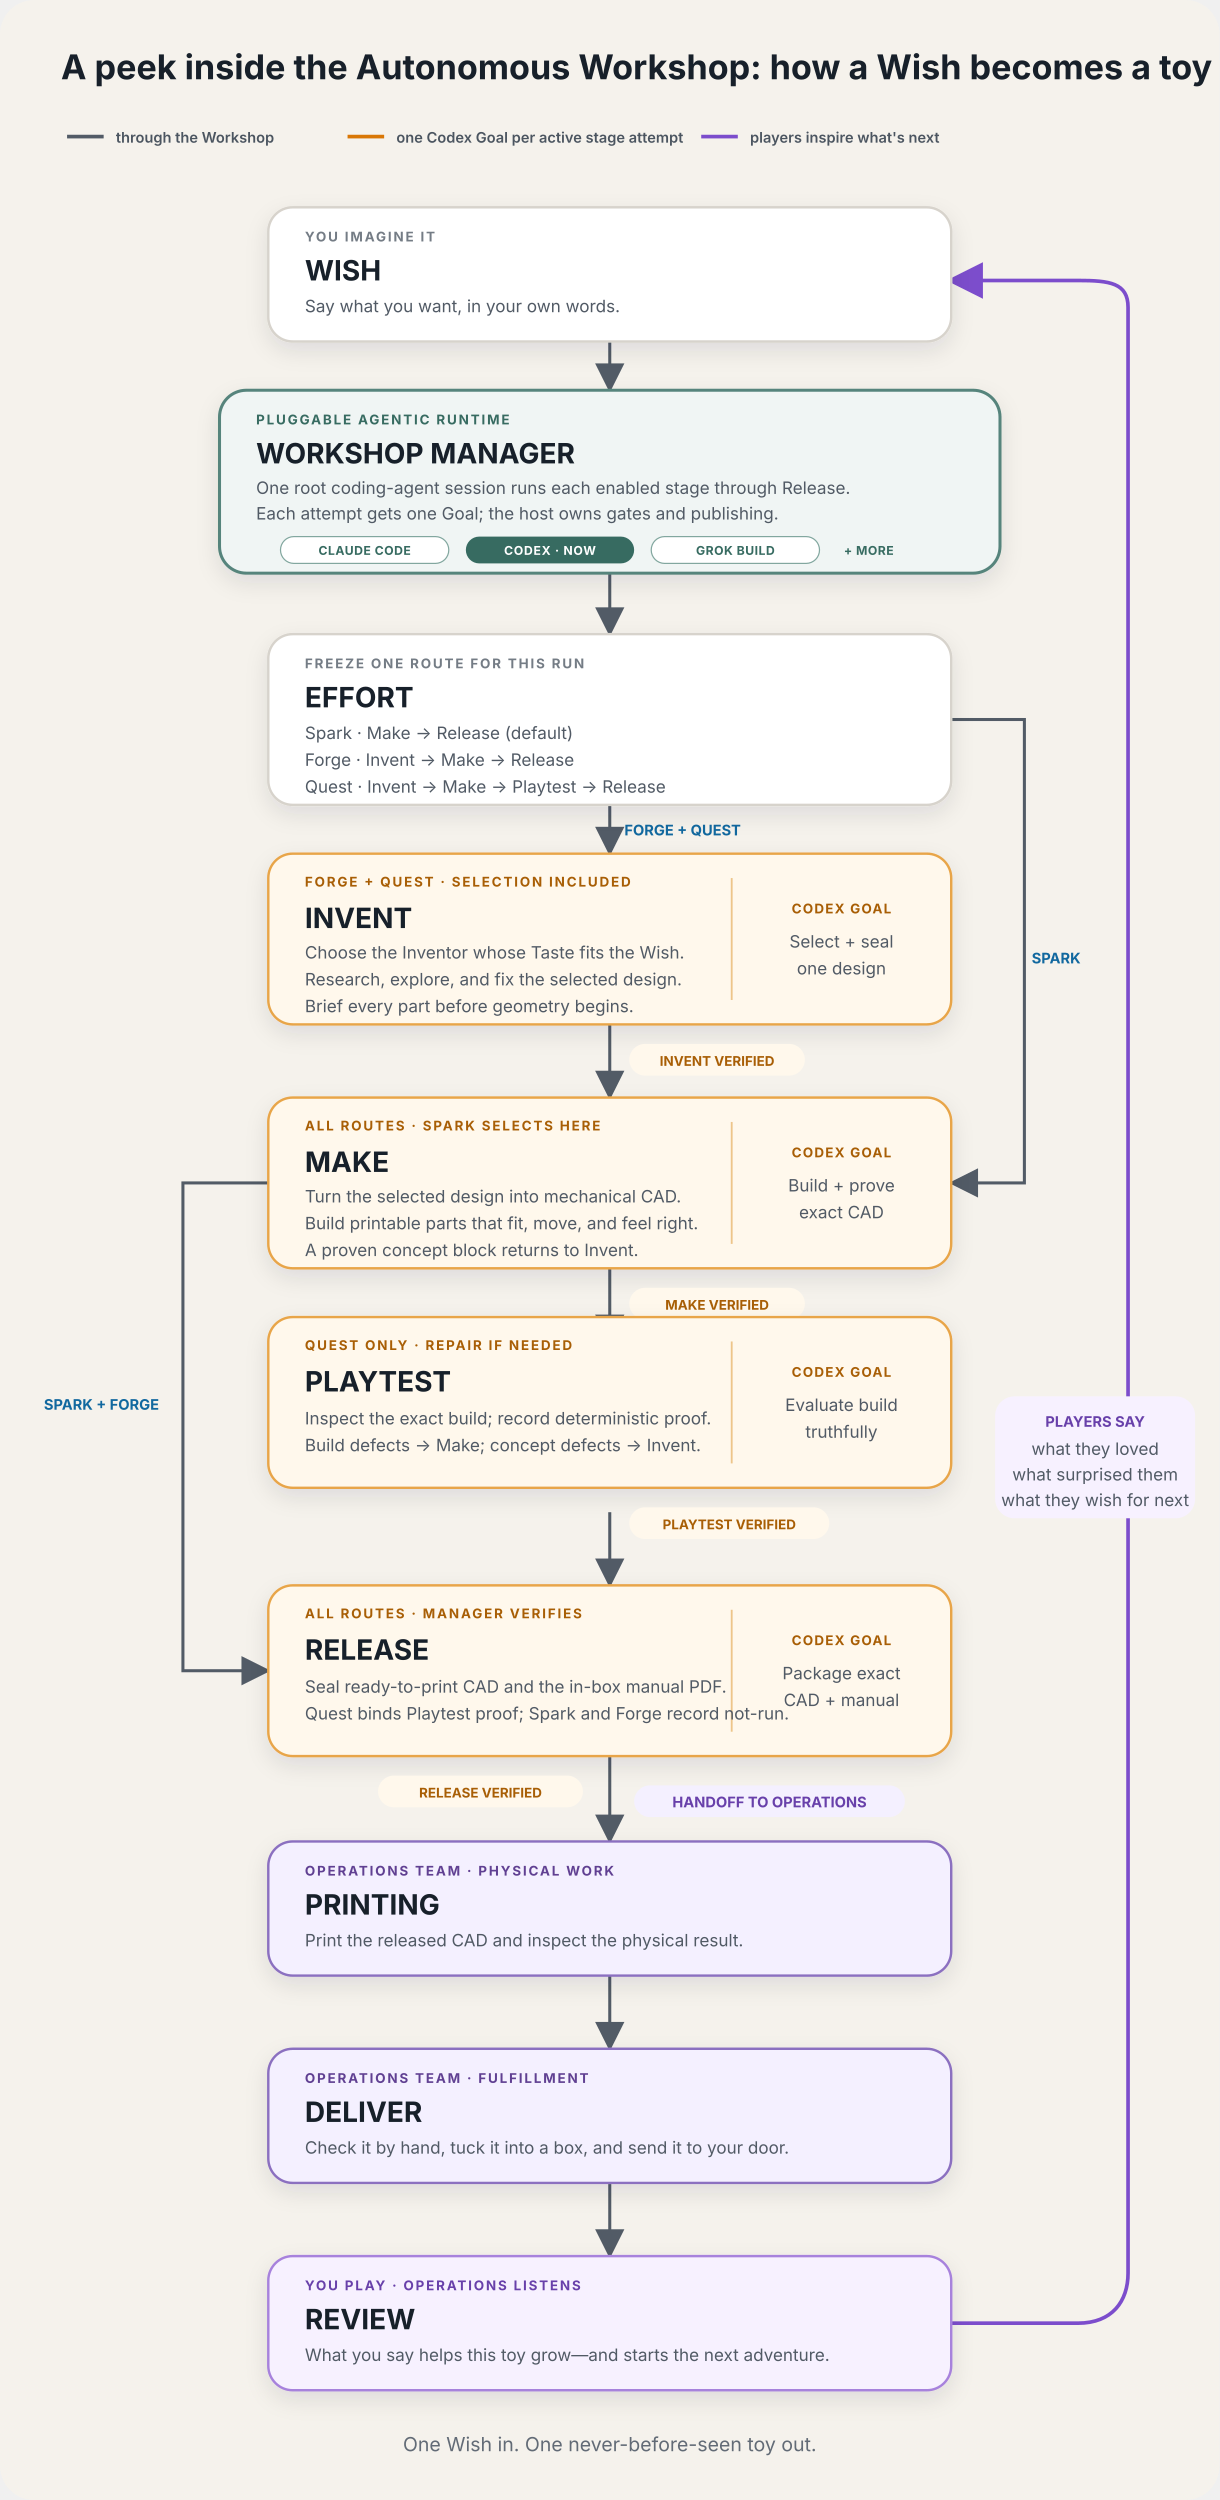
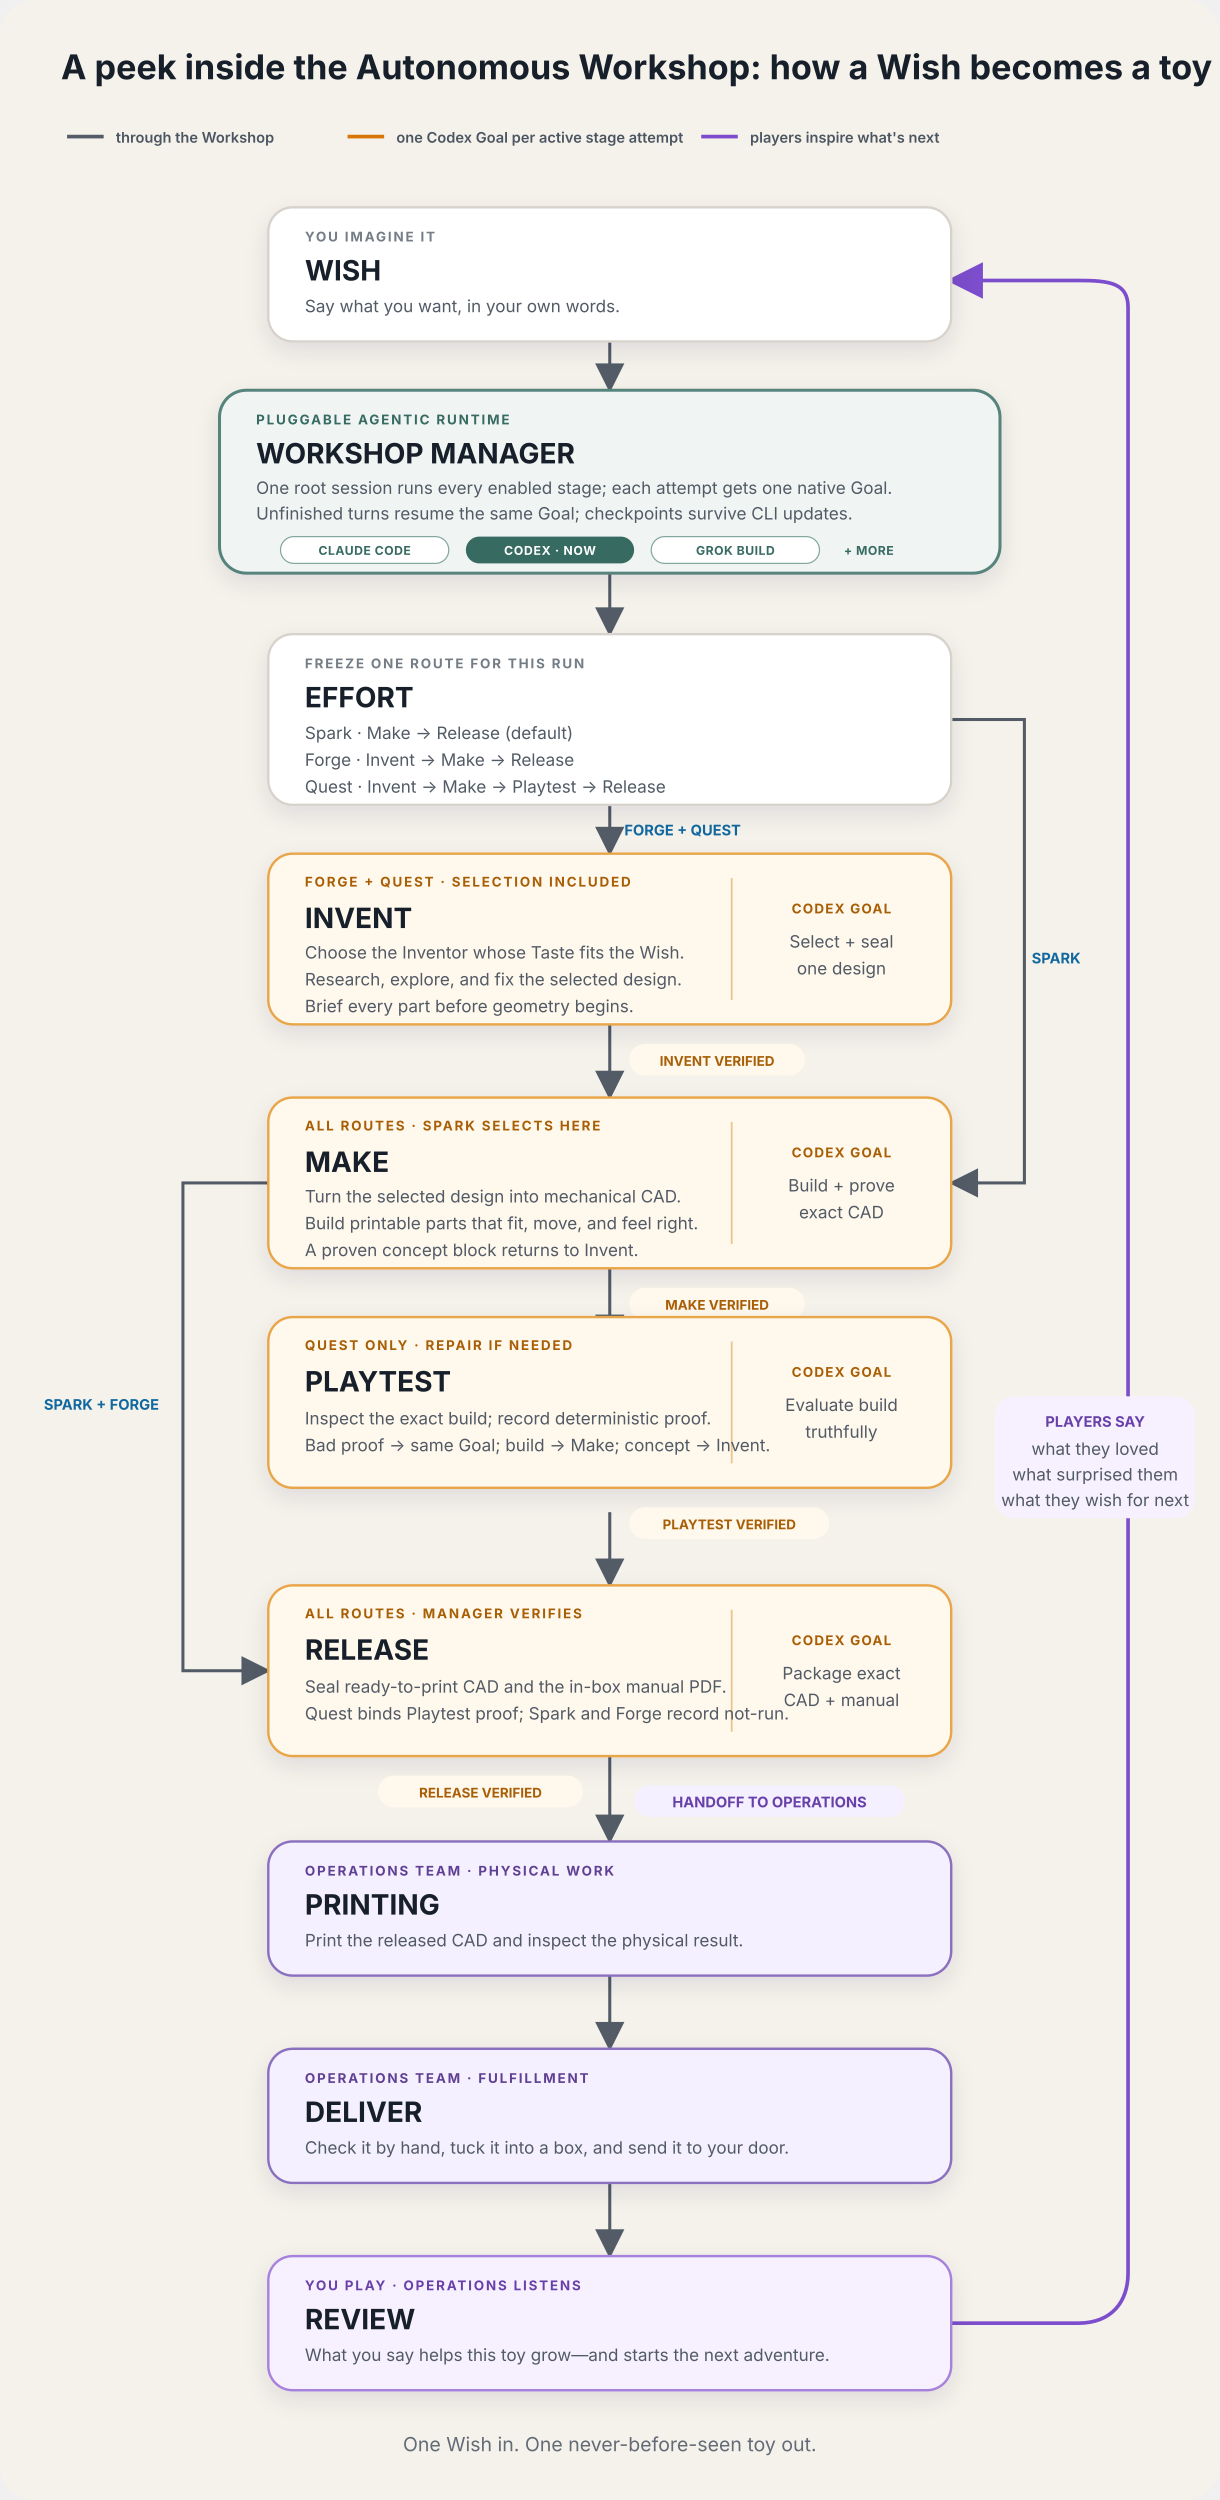
<svg xmlns="http://www.w3.org/2000/svg" viewBox="0 0 1000 2050" role="img" aria-labelledby="title description">
  <defs>
    <filter id="shadow" x="-20%" y="-20%" width="140%" height="160%">
      <feDropShadow dx="0" dy="7" stdDeviation="9" flood-color="#17202a" flood-opacity="0.10" />
    </filter>
    <marker id="arrow-main" viewBox="0 0 12 12" markerWidth="24" markerHeight="24" refX="11" refY="6" orient="auto" markerUnits="userSpaceOnUse" overflow="visible">
      <polygon points="0,0 12,6 0,12" fill="#525b66" />
    </marker>
    <marker id="arrow-ai" markerWidth="10" markerHeight="10" refX="8" refY="5" orient="auto" markerUnits="strokeWidth">
      <path d="M 0 0 L 10 5 L 0 10 z" fill="#1675b8" />
    </marker>
    <marker id="arrow-human" markerWidth="10" markerHeight="10" refX="8" refY="5" orient="auto" markerUnits="strokeWidth">
      <path d="M 0 0 L 10 5 L 0 10 z" fill="#7c4dcc" />
    </marker>
    <style>
      .title { font: 700 28px -apple-system, BlinkMacSystemFont, "Segoe UI", sans-serif; fill: #17202a; }
      .subtitle { font: 400 16px -apple-system, BlinkMacSystemFont, "Segoe UI", sans-serif; fill: #626b76; }
      .legend { font: 600 12px -apple-system, BlinkMacSystemFont, "Segoe UI", sans-serif; fill: #4b5560; }
      .node { fill: #ffffff; stroke: #d7d3cc; stroke-width: 2; }
      .node-manager { fill: #f0f5f4; stroke: #56847c; stroke-width: 2.5; }
      .node-internal { fill: #fff8ec; stroke: #e8a548; stroke-width: 2; }
      .node-ai { fill: #eef8ff; stroke: #67aee0; stroke-width: 2; }
      .node-human { fill: #f7f1ff; stroke: #a782dc; stroke-width: 2; }
      .node-ops { fill: #f4f0ff; stroke: #8b6fc0; stroke-width: 2; }
      .eyebrow { font: 700 11px -apple-system, BlinkMacSystemFont, "Segoe UI", sans-serif; letter-spacing: 1.5px; fill: #747c85; }
      .eyebrow-manager { fill: #376b61; }
      .eyebrow-internal { fill: #a85e05; }
      .eyebrow-ai { fill: #11689f; }
      .eyebrow-human { fill: #6840aa; }
      .eyebrow-ops { fill: #604092; }
      .heading { font: 700 23px -apple-system, BlinkMacSystemFont, "Segoe UI", sans-serif; fill: #17202a; }
      .body { font: 400 14px -apple-system, BlinkMacSystemFont, "Segoe UI", sans-serif; fill: #515a65; }
      .pill-now { fill: #376b61; }
      .pill-future { fill: #ffffff; stroke: #82a79f; stroke-width: 1; }
      .pill-now-text { font: 700 10px -apple-system, BlinkMacSystemFont, "Segoe UI", sans-serif; letter-spacing: 0.6px; fill: #ffffff; }
      .pill-future-text { font: 700 10px -apple-system, BlinkMacSystemFont, "Segoe UI", sans-serif; letter-spacing: 0.4px; fill: #376b61; }
      .goal-copy { font: 700 11px -apple-system, BlinkMacSystemFont, "Segoe UI", sans-serif; letter-spacing: 1px; fill: #a85e05; }
      .gate { font: 700 11px -apple-system, BlinkMacSystemFont, "Segoe UI", sans-serif; fill: #a85e05; }
      .gate-ai { font: 700 11px -apple-system, BlinkMacSystemFont, "Segoe UI", sans-serif; fill: #11689f; }
      .edge-label-ai { font: 700 12px -apple-system, BlinkMacSystemFont, "Segoe UI", sans-serif; fill: #11689f; }
      .edge-label-human { font: 700 12px -apple-system, BlinkMacSystemFont, "Segoe UI", sans-serif; fill: #6840aa; }
      .flow { fill: none; stroke: #525b66; stroke-width: 2.5; marker-end: url(#arrow-main); }
      .feedback-ai { fill: none; stroke: #1675b8; stroke-width: 3; marker-end: url(#arrow-ai); }
      .feedback-human { fill: none; stroke: #7c4dcc; stroke-width: 3; marker-end: url(#arrow-human); }
    </style>
  </defs>
  <rect width="1000" height="2050" rx="28" fill="#f5f2ec" />
  <text x="50" y="65" class="title">A peek inside the Autonomous Workshop: how a Wish becomes a toy</text>
  <g transform="translate(55 112)">
    <g>
      <line x1="0" y1="0" x2="30" y2="0" stroke="#525b66" stroke-width="3" />
      <text x="40" y="5" class="legend">through the Workshop</text>
    </g>
    <g transform="translate(230 0)">
      <line x1="0" y1="0" x2="30" y2="0" stroke="#d97706" stroke-width="3" />
      <text x="40" y="5" class="legend">one Codex Goal per active stage attempt</text>
    </g>
    <g transform="translate(520 0)">
      <line x1="0" y1="0" x2="30" y2="0" stroke="#7c4dcc" stroke-width="3" />
      <text x="40" y="5" class="legend">players inspire what's next</text>
    </g>
  </g>
  <path class="flow" d="M 500 280 V 320" />
  <path class="flow" d="M 500 470 V 520" />
  <path class="flow" d="M 500 660 V 700" />
  <path class="flow" d="M 500 840 V 900" />
  <path class="flow" d="M 500 1040 V 1100" />
  <path class="flow" d="M 500 1240 V 1300" />
  <path class="flow" d="M 500 1440 V 1510" />
  <path class="flow" d="M 500 1620 V 1680" />
  <path class="flow" d="M 500 1790 V 1850" />
  <path class="flow" d="M 780 590 H 840 V 970 H 780" />
  <path class="flow" d="M 220 970 H 150 V 1370 H 220" />
  <text x="846" y="790" class="edge-label-ai">SPARK</text>
  <text x="36" y="1156" class="edge-label-ai">SPARK + FORGE</text>
  <text x="512" y="685" class="edge-label-ai">FORGE + QUEST</text>
  <path class="feedback-human" d="M 780 1905 H 884 C 912 1905, 925 1887, 925 1864 V 252 C 925 232, 910 230, 884 230 H 782" />
  <g>
    <rect x="816" y="1145" width="164" height="100" rx="16" fill="#f7f1ff" />
    <text x="898" y="1170" text-anchor="middle" class="edge-label-human">PLAYERS SAY</text>
    <text x="898" y="1193" text-anchor="middle" class="body">what they loved</text>
    <text x="898" y="1214" text-anchor="middle" class="body">what surprised them</text>
    <text x="898" y="1235" text-anchor="middle" class="body">what they wish for next</text>
  </g>
  <g filter="url(#shadow)">
    <rect class="node" x="220" y="170" width="560" height="110" rx="20" />
  </g>
  <text x="250" y="198" class="eyebrow">YOU IMAGINE IT</text>
  <text x="250" y="230" class="heading">WISH</text>
  <text x="250" y="256" class="body">Say what you want, in your own words.</text>
  <g filter="url(#shadow)">
    <rect class="node-manager" x="180" y="320" width="640" height="150" rx="22" />
  </g>
  <text x="210" y="348" class="eyebrow eyebrow-manager">PLUGGABLE AGENTIC RUNTIME</text>
  <text x="210" y="380" class="heading">WORKSHOP MANAGER</text>
-   <text x="210" y="405" class="body">One root coding-agent session runs each enabled stage through Release.</text>
-   <text x="210" y="426" class="body">Each attempt gets one Goal; the host owns gates and publishing.</text>
+   <text x="210" y="405" class="body">One root session runs every enabled stage; each attempt gets one native Goal.</text>
+   <text x="210" y="426" class="body">Unfinished turns resume the same Goal; checkpoints survive CLI updates.</text>
  <rect x="230" y="440" width="138" height="22" rx="11" class="pill-future" />
  <text x="299" y="455" text-anchor="middle" class="pill-future-text">CLAUDE CODE</text>
  <rect x="382" y="440" width="138" height="22" rx="11" class="pill-now" />
  <text x="451" y="455" text-anchor="middle" class="pill-now-text">CODEX · NOW</text>
  <rect x="534" y="440" width="138" height="22" rx="11" class="pill-future" />
  <text x="603" y="455" text-anchor="middle" class="pill-future-text">GROK BUILD</text>
  <text x="692" y="455" class="pill-future-text">+ MORE</text>
  <g filter="url(#shadow)">
    <rect class="node" x="220" y="520" width="560" height="140" rx="20" />
  </g>
  <text x="250" y="548" class="eyebrow">FREEZE ONE ROUTE FOR THIS RUN</text>
  <text x="250" y="580" class="heading">EFFORT</text>
  <text x="250" y="606" class="body">Spark · Make → Release (default)</text>
  <text x="250" y="628" class="body">Forge · Invent → Make → Release</text>
  <text x="250" y="650" class="body">Quest · Invent → Make → Playtest → Release</text>
  <g filter="url(#shadow)">
    <rect class="node-internal" x="220" y="700" width="560" height="140" rx="20" />
  </g>
  <line x1="600" y1="720" x2="600" y2="820" stroke="#edc58a" stroke-width="1.5" />
  <text x="250" y="727" class="eyebrow eyebrow-internal">FORGE + QUEST · SELECTION INCLUDED</text>
  <text x="250" y="761" class="heading">INVENT</text>
  <text x="250" y="786" class="body">Choose the Inventor whose Taste fits the Wish.</text>
  <text x="250" y="808" class="body">Research, explore, and fix the selected design.</text>
  <text x="250" y="830" class="body">Brief every part before geometry begins.</text>
  <text x="690" y="749" text-anchor="middle" class="goal-copy">CODEX GOAL</text>
  <text x="690" y="777" text-anchor="middle" class="body">Select + seal</text>
  <text x="690" y="799" text-anchor="middle" class="body">one design</text>
  <rect x="516" y="856" width="144" height="26" rx="13" fill="#fff8ec" />
  <text x="588" y="874" text-anchor="middle" class="gate">INVENT VERIFIED</text>
  <g filter="url(#shadow)">
    <rect class="node-internal" x="220" y="900" width="560" height="140" rx="20" />
  </g>
  <line x1="600" y1="920" x2="600" y2="1020" stroke="#edc58a" stroke-width="1.5" />
  <text x="250" y="927" class="eyebrow eyebrow-internal">ALL ROUTES · SPARK SELECTS HERE</text>
  <text x="250" y="961" class="heading">MAKE</text>
  <text x="250" y="986" class="body">Turn the selected design into mechanical CAD.</text>
  <text x="250" y="1008" class="body">Build printable parts that fit, move, and feel right.</text>
  <text x="250" y="1030" class="body">A proven concept block returns to Invent.</text>
  <text x="690" y="949" text-anchor="middle" class="goal-copy">CODEX GOAL</text>
  <text x="690" y="977" text-anchor="middle" class="body">Build + prove</text>
  <text x="690" y="999" text-anchor="middle" class="body">exact CAD</text>
  <rect x="516" y="1056" width="144" height="26" rx="13" fill="#fff8ec" />
  <text x="588" y="1074" text-anchor="middle" class="gate">MAKE VERIFIED</text>
  <g filter="url(#shadow)">
    <rect class="node-internal" x="220" y="1080" width="560" height="140" rx="20" />
  </g>
  <line x1="600" y1="1100" x2="600" y2="1200" stroke="#edc58a" stroke-width="1.5" />
  <text x="250" y="1107" class="eyebrow eyebrow-internal">QUEST ONLY · REPAIR IF NEEDED</text>
  <text x="250" y="1141" class="heading">PLAYTEST</text>
  <text x="250" y="1168" class="body">Inspect the exact build; record deterministic proof.</text>
-   <text x="250" y="1190" class="body">Build defects → Make; concept defects → Invent.</text>
+   <text x="250" y="1190" class="body">Bad proof → same Goal; build → Make; concept → Invent.</text>
  <text x="690" y="1129" text-anchor="middle" class="goal-copy">CODEX GOAL</text>
  <text x="690" y="1157" text-anchor="middle" class="body">Evaluate build</text>
  <text x="690" y="1179" text-anchor="middle" class="body">truthfully</text>
  <rect x="516" y="1236" width="164" height="26" rx="13" fill="#fff8ec" />
  <text x="598" y="1254" text-anchor="middle" class="gate">PLAYTEST VERIFIED</text>
  <g filter="url(#shadow)">
    <rect class="node-internal" x="220" y="1300" width="560" height="140" rx="20" />
  </g>
  <line x1="600" y1="1320" x2="600" y2="1420" stroke="#edc58a" stroke-width="1.5" />
  <text x="250" y="1327" class="eyebrow eyebrow-internal">ALL ROUTES · MANAGER VERIFIES</text>
  <text x="250" y="1361" class="heading">RELEASE</text>
  <text x="250" y="1388" class="body">Seal ready-to-print CAD and the in-box manual PDF.</text>
  <text x="250" y="1410" class="body">Quest binds Playtest proof; Spark and Forge record not-run.</text>
  <text x="690" y="1349" text-anchor="middle" class="goal-copy">CODEX GOAL</text>
  <text x="690" y="1377" text-anchor="middle" class="body">Package exact</text>
  <text x="690" y="1399" text-anchor="middle" class="body">CAD + manual</text>
  <rect x="310" y="1456" width="168" height="26" rx="13" fill="#fff8ec" />
  <text x="394" y="1474" text-anchor="middle" class="gate">RELEASE VERIFIED</text>
  <rect x="520" y="1464" width="222" height="26" rx="13" fill="#f4f0ff" />
  <text x="631" y="1482" text-anchor="middle" class="edge-label-human">HANDOFF TO OPERATIONS</text>
  <g filter="url(#shadow)">
    <rect class="node-ops" x="220" y="1510" width="560" height="110" rx="20" />
  </g>
  <text x="250" y="1538" class="eyebrow eyebrow-ops">OPERATIONS TEAM · PHYSICAL WORK</text>
  <text x="250" y="1570" class="heading">PRINTING</text>
  <text x="250" y="1596" class="body">Print the released CAD and inspect the physical result.</text>
  <g filter="url(#shadow)">
    <rect class="node-ops" x="220" y="1680" width="560" height="110" rx="20" />
  </g>
  <text x="250" y="1708" class="eyebrow eyebrow-ops">OPERATIONS TEAM · FULFILLMENT</text>
  <text x="250" y="1740" class="heading">DELIVER</text>
  <text x="250" y="1766" class="body">Check it by hand, tuck it into a box, and send it to your door.</text>
  <g filter="url(#shadow)">
    <rect class="node-human" x="220" y="1850" width="560" height="110" rx="20" />
  </g>
  <text x="250" y="1878" class="eyebrow eyebrow-human">YOU PLAY · OPERATIONS LISTENS</text>
  <text x="250" y="1910" class="heading">REVIEW</text>
  <text x="250" y="1936" class="body">What you say helps this toy grow—and starts the next adventure.</text>
  <text x="500" y="2010" text-anchor="middle" class="subtitle">One Wish in. One never-before-seen toy out.</text>
</svg>
